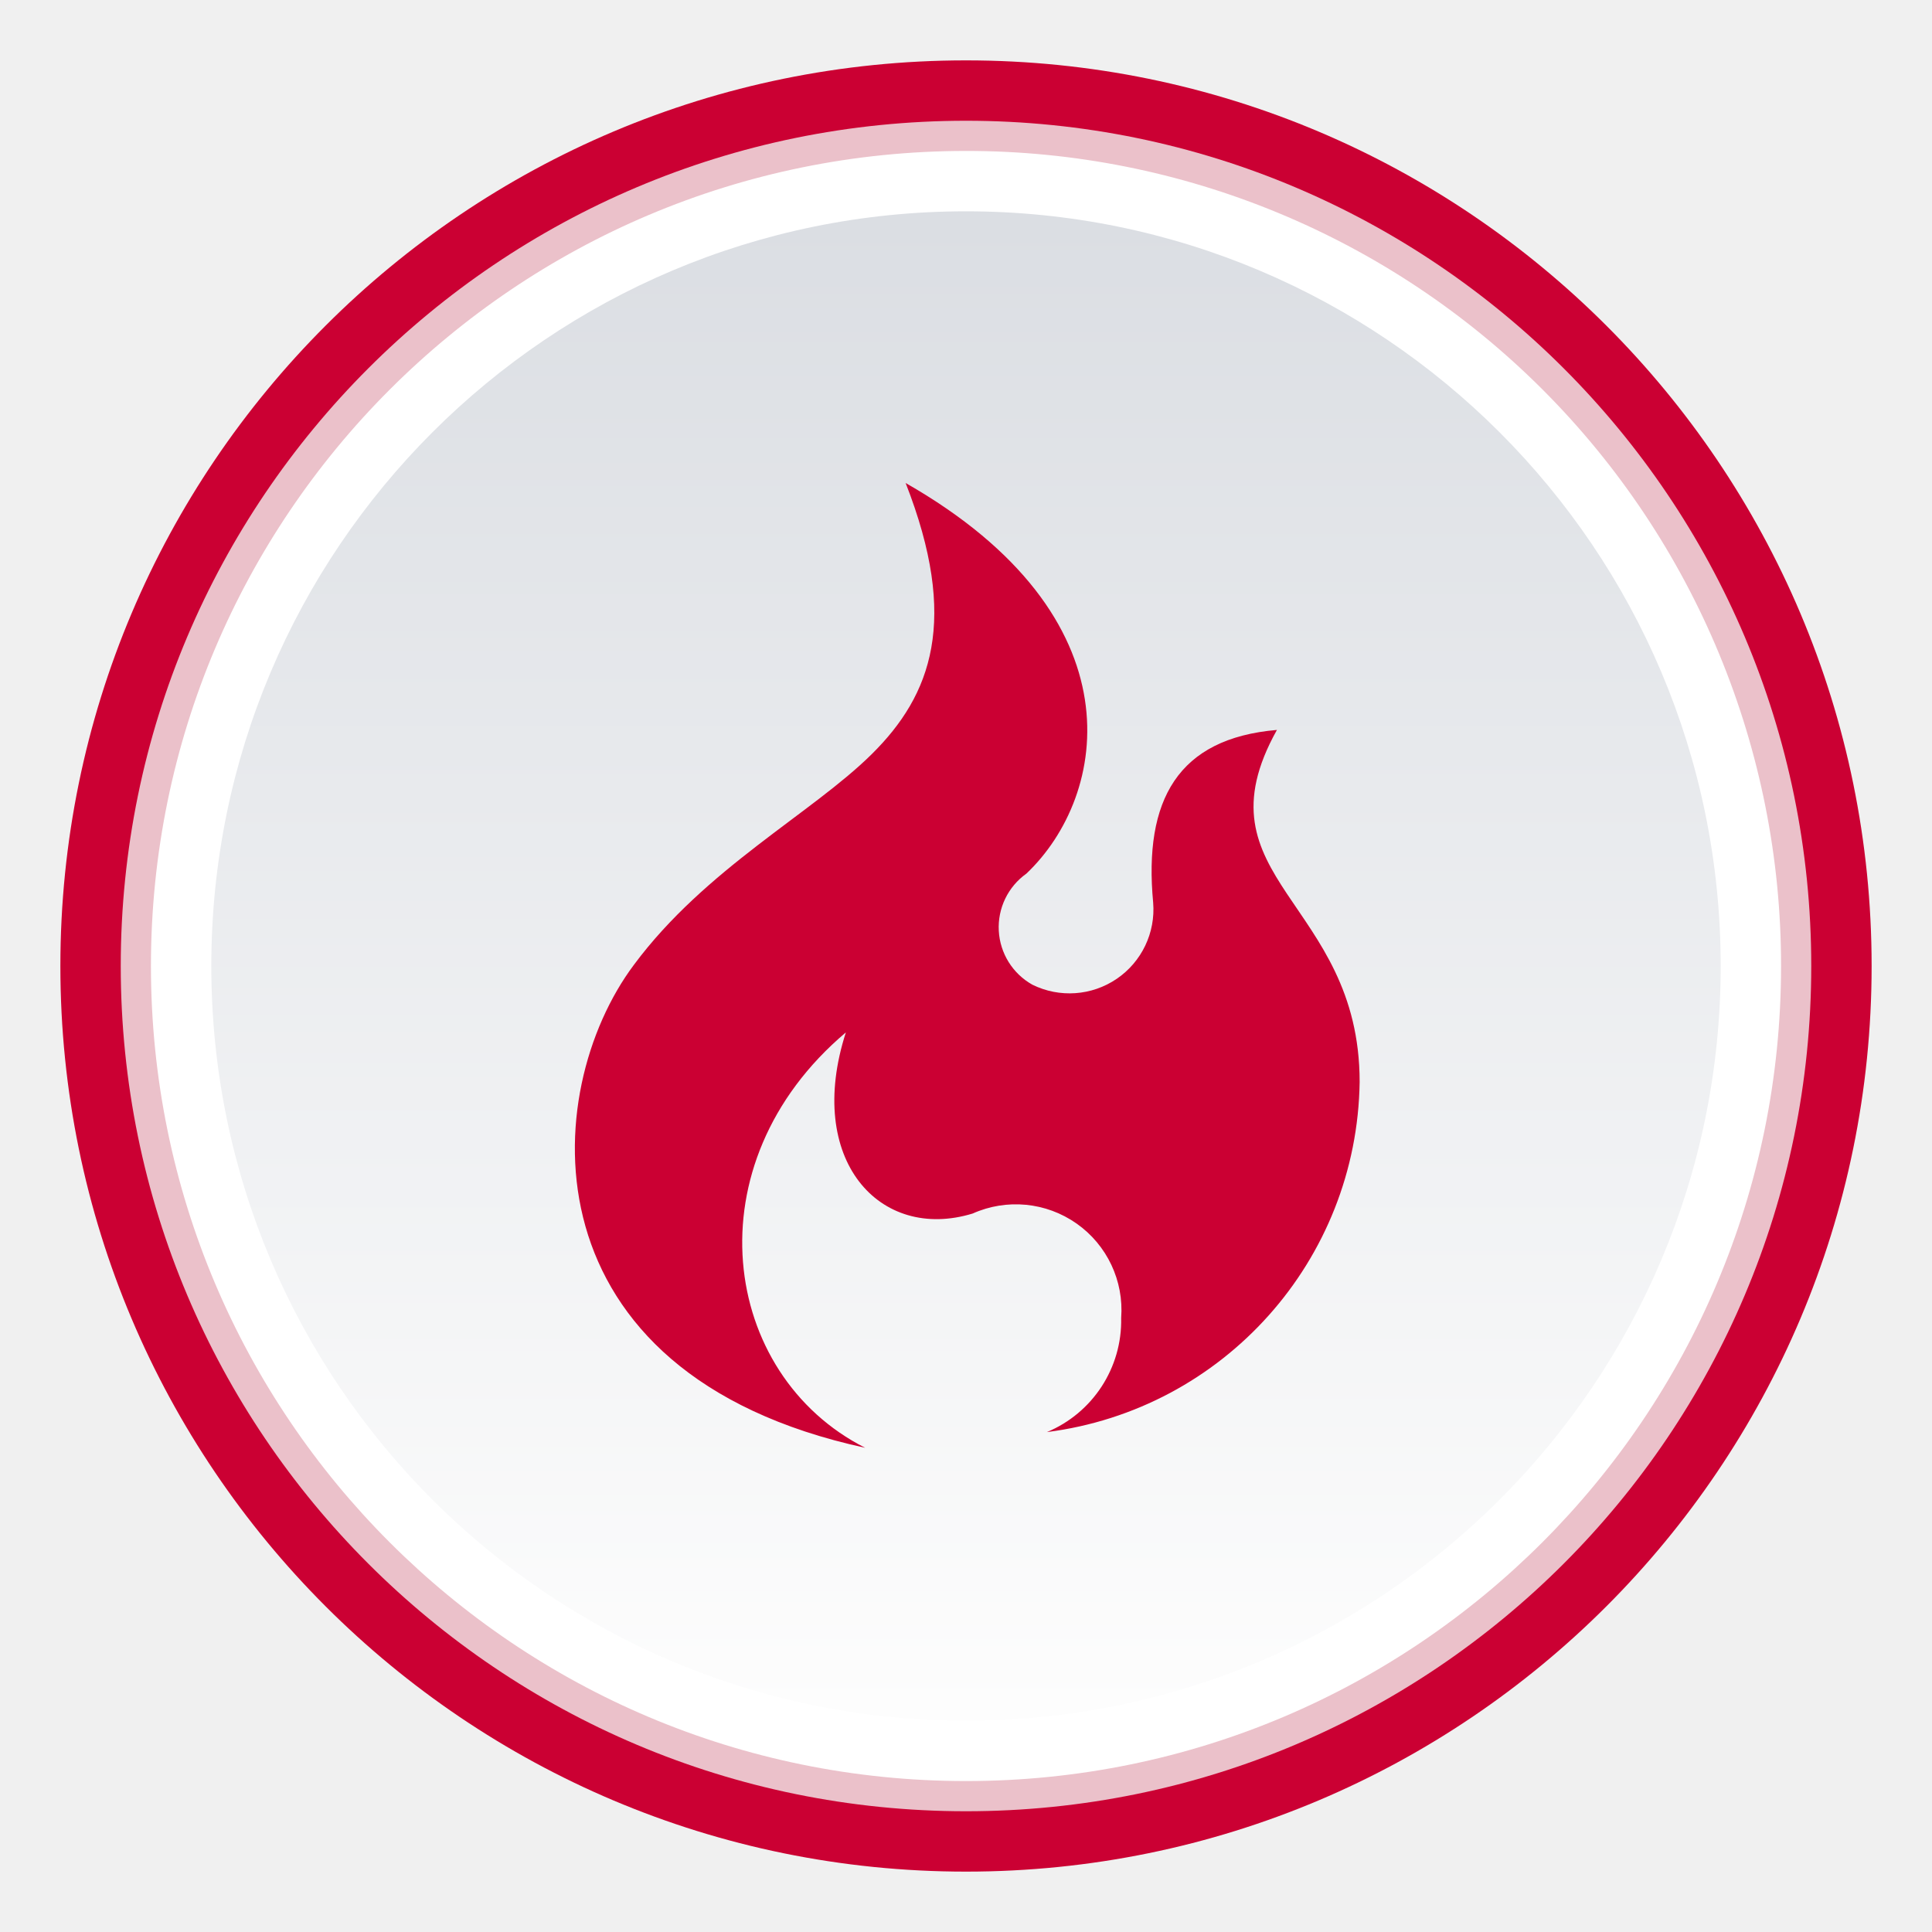
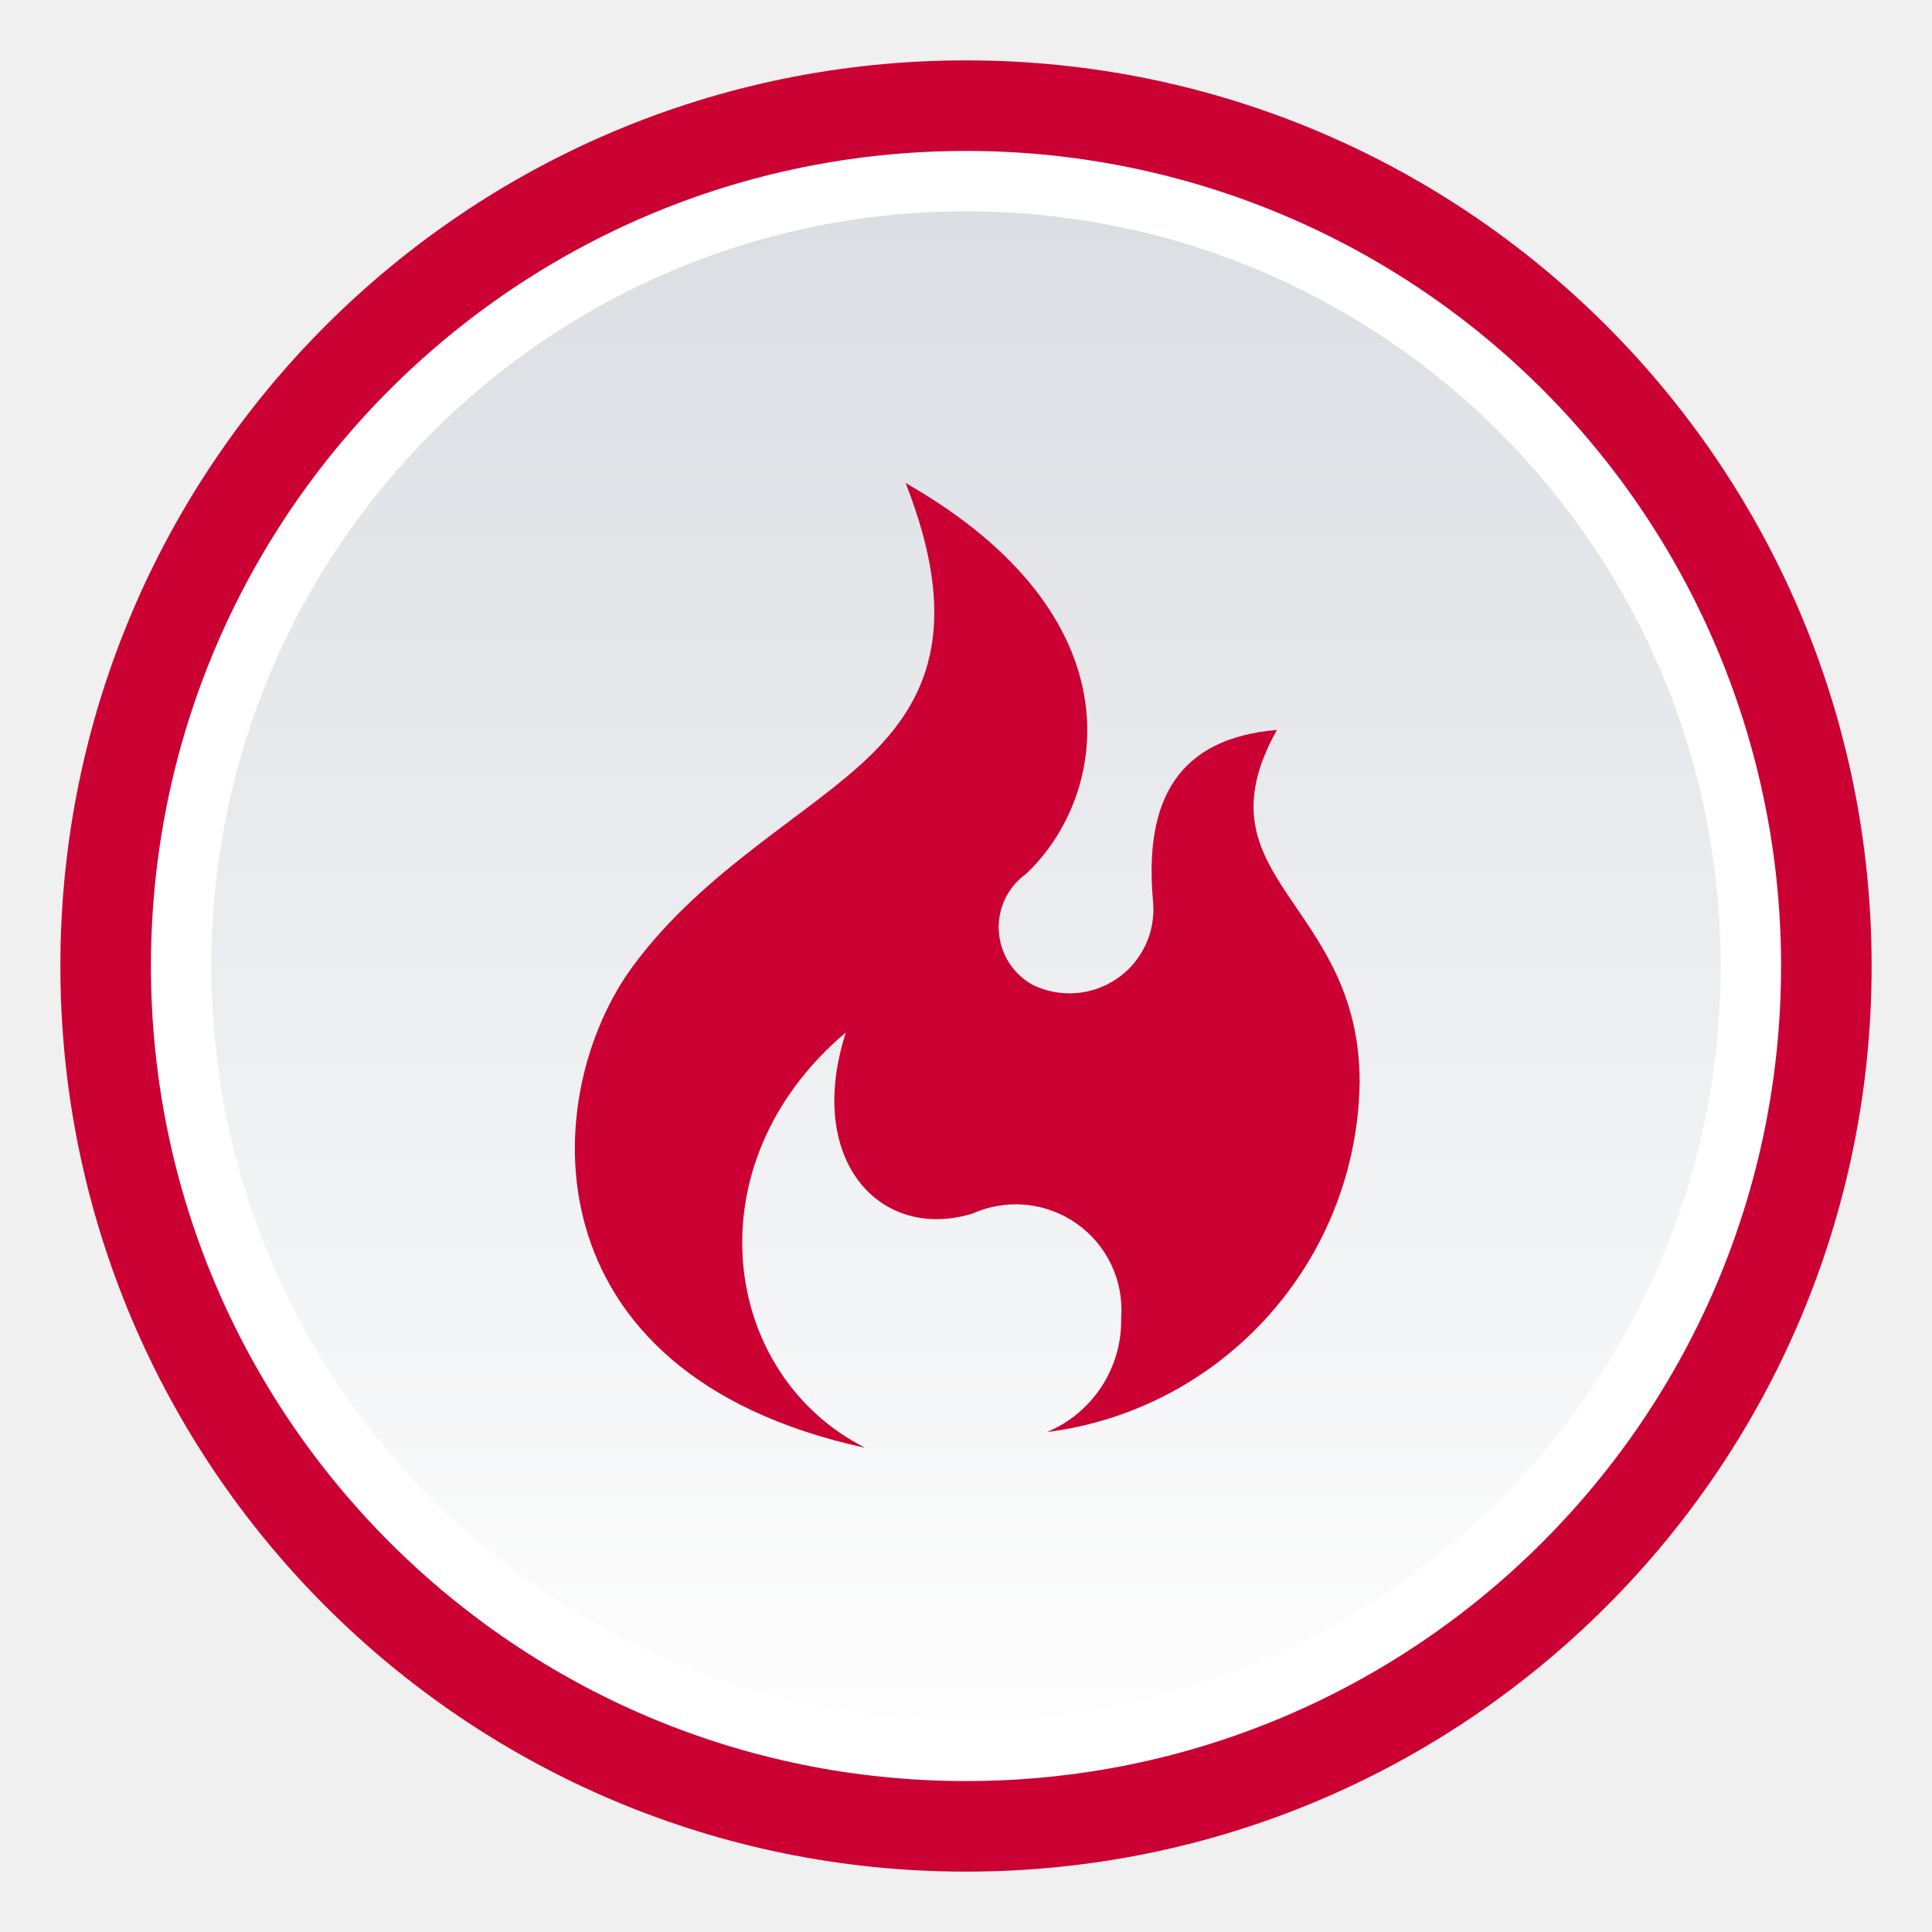
<svg xmlns="http://www.w3.org/2000/svg" width="32" height="32" viewBox="0 0 32 32">
  <defs>
    <style>.cls-1 {
        fill: none;
      }

      .cls-2 {
        fill: #cb0033;
      }

      .cls-3 {
-         fill: #ebc1ca;
+         fill: #cb0033;
      }

      .cls-4 {
        fill: #fff;
      }

      .cls-5 {
        fill: url(#Nepojmenovaný_přechod_25);
      }</style>
    <linearGradient id="Nepojmenovaný_přechod_25" x1="-18.78" x2="-18.78" y1="65.92" y2="64.92" data-name="Nepojmenovaný přechod 25" gradientTransform="matrix(25 0 0 -25 485.5 1651.5)" gradientUnits="userSpaceOnUse">
      <stop stop-color="#dbdee3" offset="0" />
      <stop stop-color="#fdfdfd" offset="1" />
    </linearGradient>
  </defs>
  <g id="Vrstva_2" data-name="Vrstva 2">
    <g id="Vrstva_1-2" data-name="Vrstva 1">
      <g id="unread">
        <g id="topic_unread_hot" data-name="topic unread hot">
          <path class="cls-1" d="M0,0H32V32H0Z" />
          <path class="cls-2" d="M31,16A15,15,0,1,1,16,1,15,15,0,0,1,31,16" />
          <path class="cls-3" d="M30,16A14,14,0,1,1,16,2,14,14,0,0,1,30,16" />
          <path class="cls-4" d="M29.5,16A13.5,13.5,0,1,1,16,2.5,13.49,13.49,0,0,1,29.5,16" />
          <path class="cls-5" d="M28.5,16A12.5,12.5,0,1,1,16,3.5,12.5,12.5,0,0,1,28.5,16" />
          <path class="cls-2" d="M15,8c.89,2.27.43,3.51-.56,4.49s-2.76,1.9-3.94,3.49c-1.58,2.11-1.84,6.77,3.83,8-2.39-1.21-2.9-4.7-.32-6.88-.68,2.11.56,3.47,2.1,3a1.75,1.75,0,0,1,2.46,1.73,2,2,0,0,1-1.23,1.89,5.93,5.93,0,0,0,5.18-5.8c0-3-2.75-3.36-1.37-5.83-1.64.14-2.21,1.16-2.05,2.86a1.39,1.39,0,0,1-2,1.36A1.09,1.09,0,0,1,17,14.47c1.36-1.29,1.89-4.25-2-6.47Z" />
        </g>
      </g>
    </g>
  </g>
</svg>
